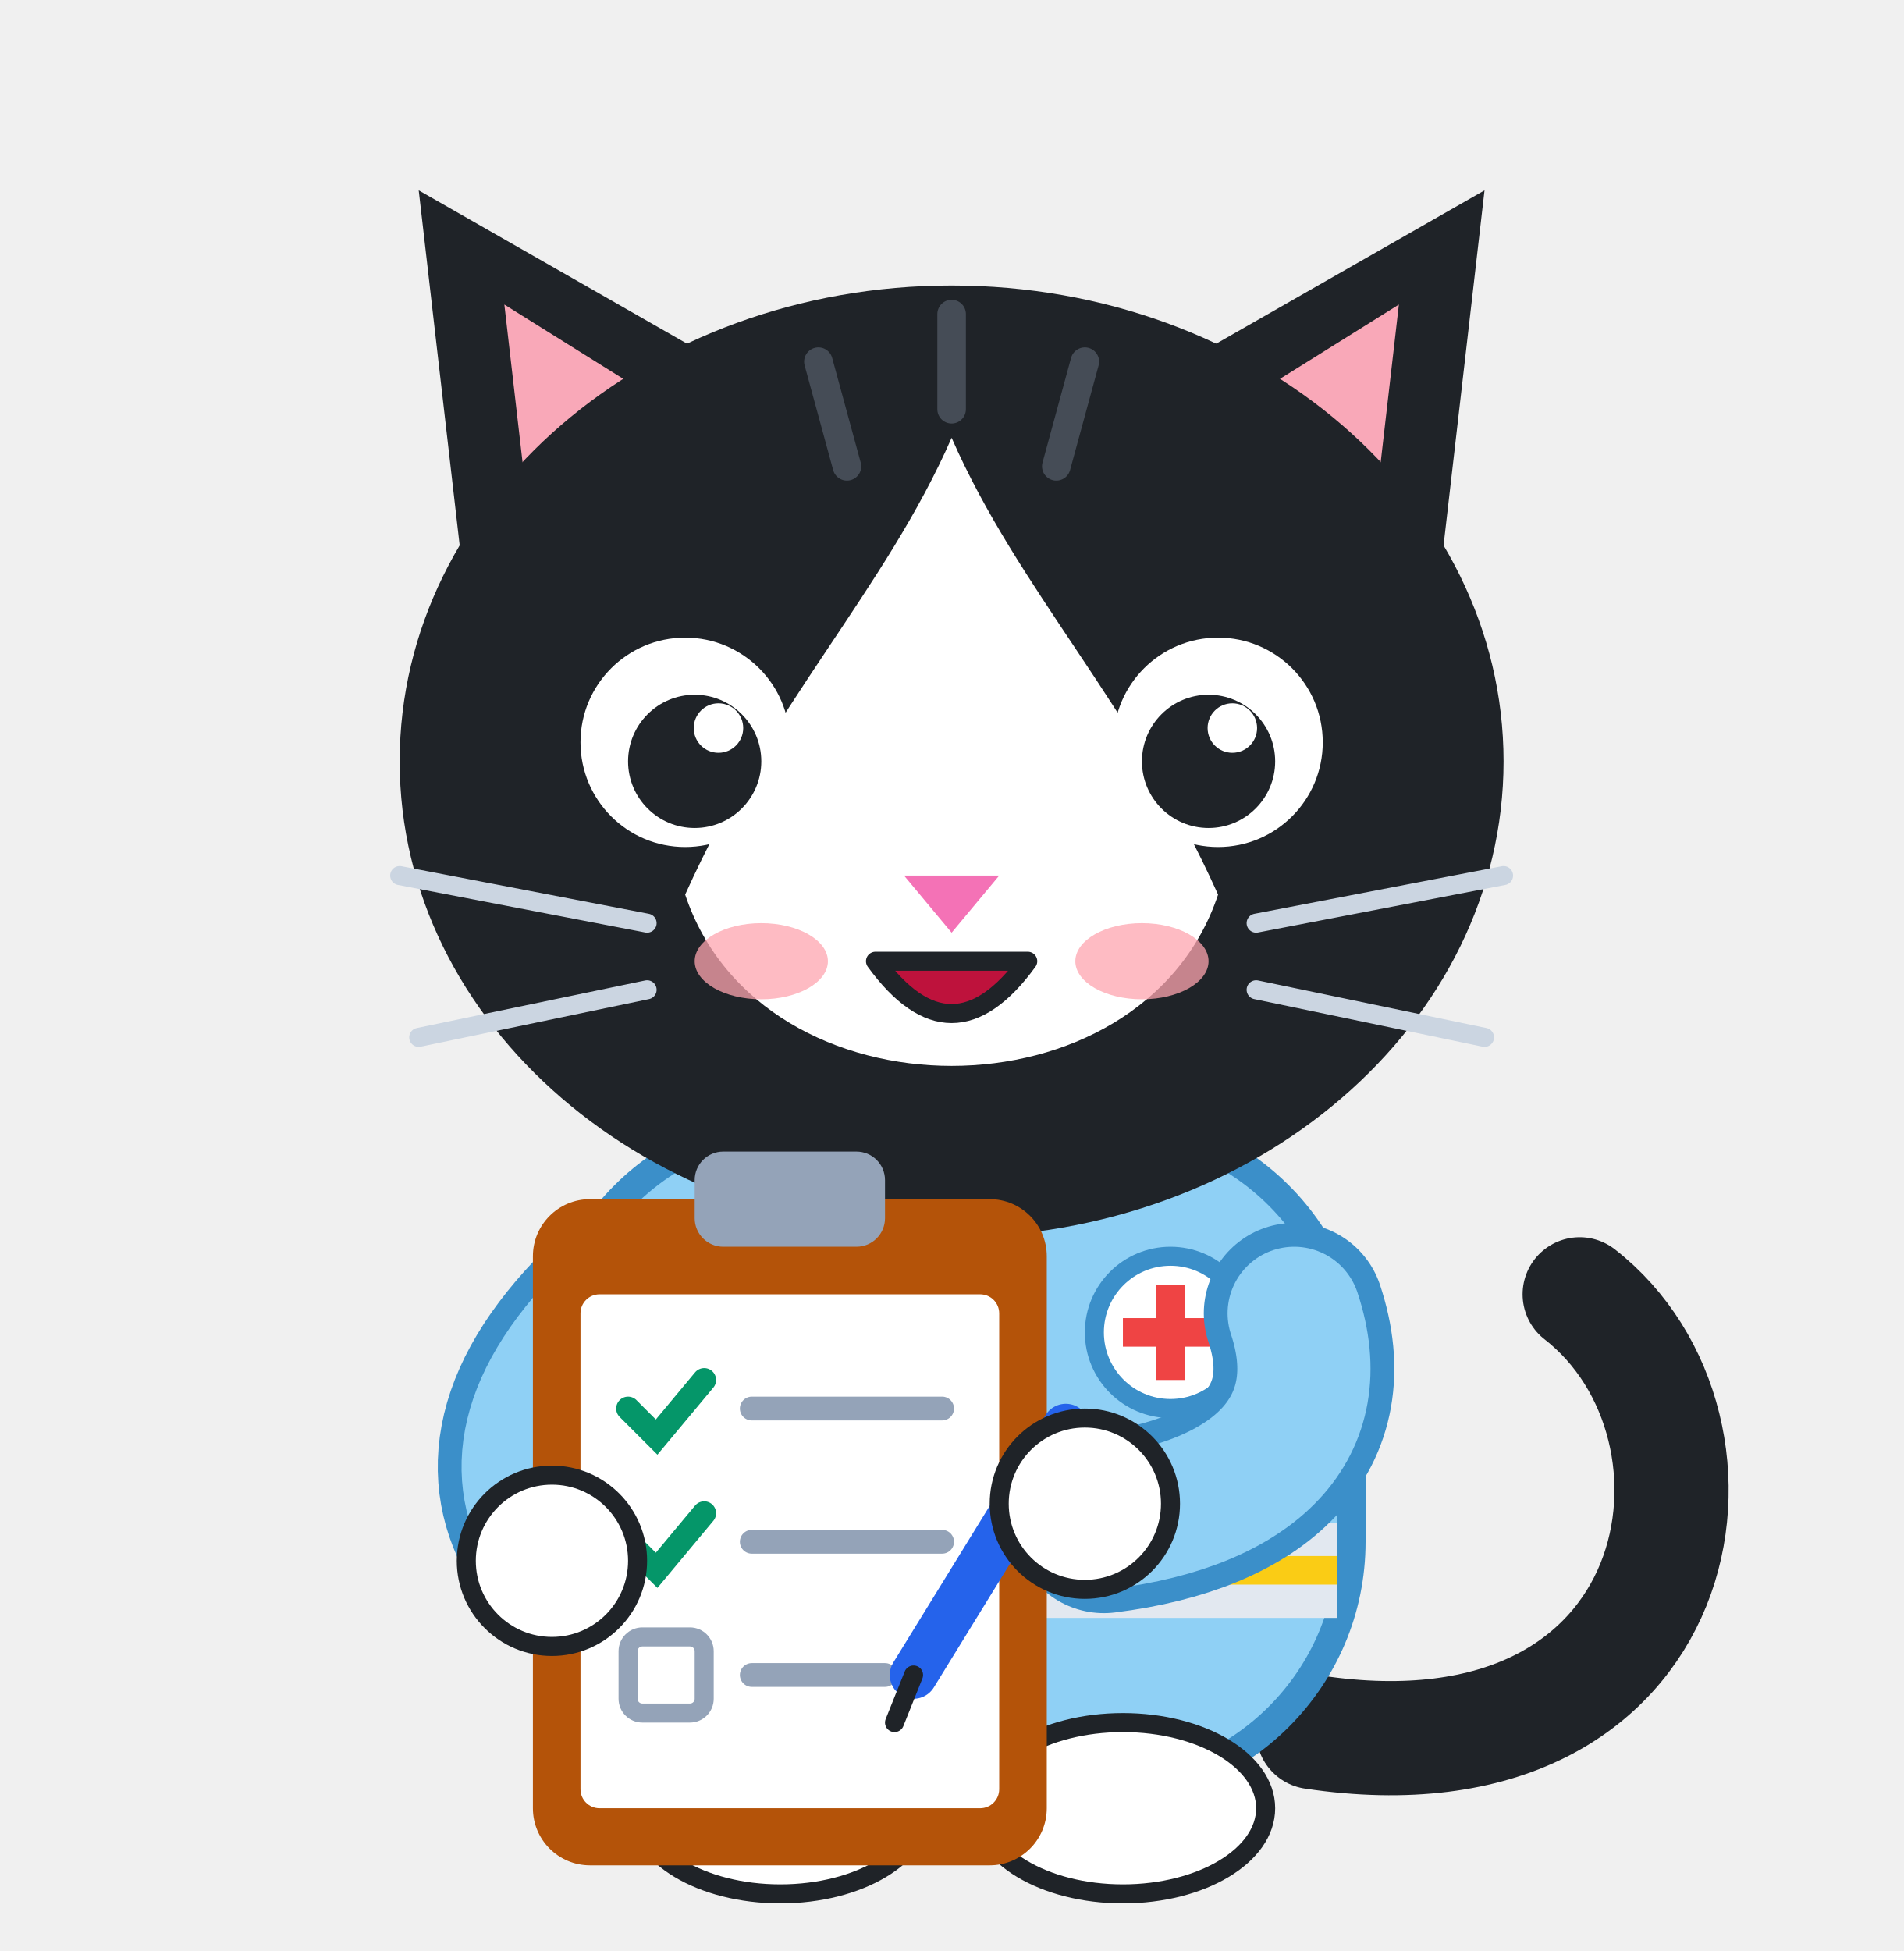
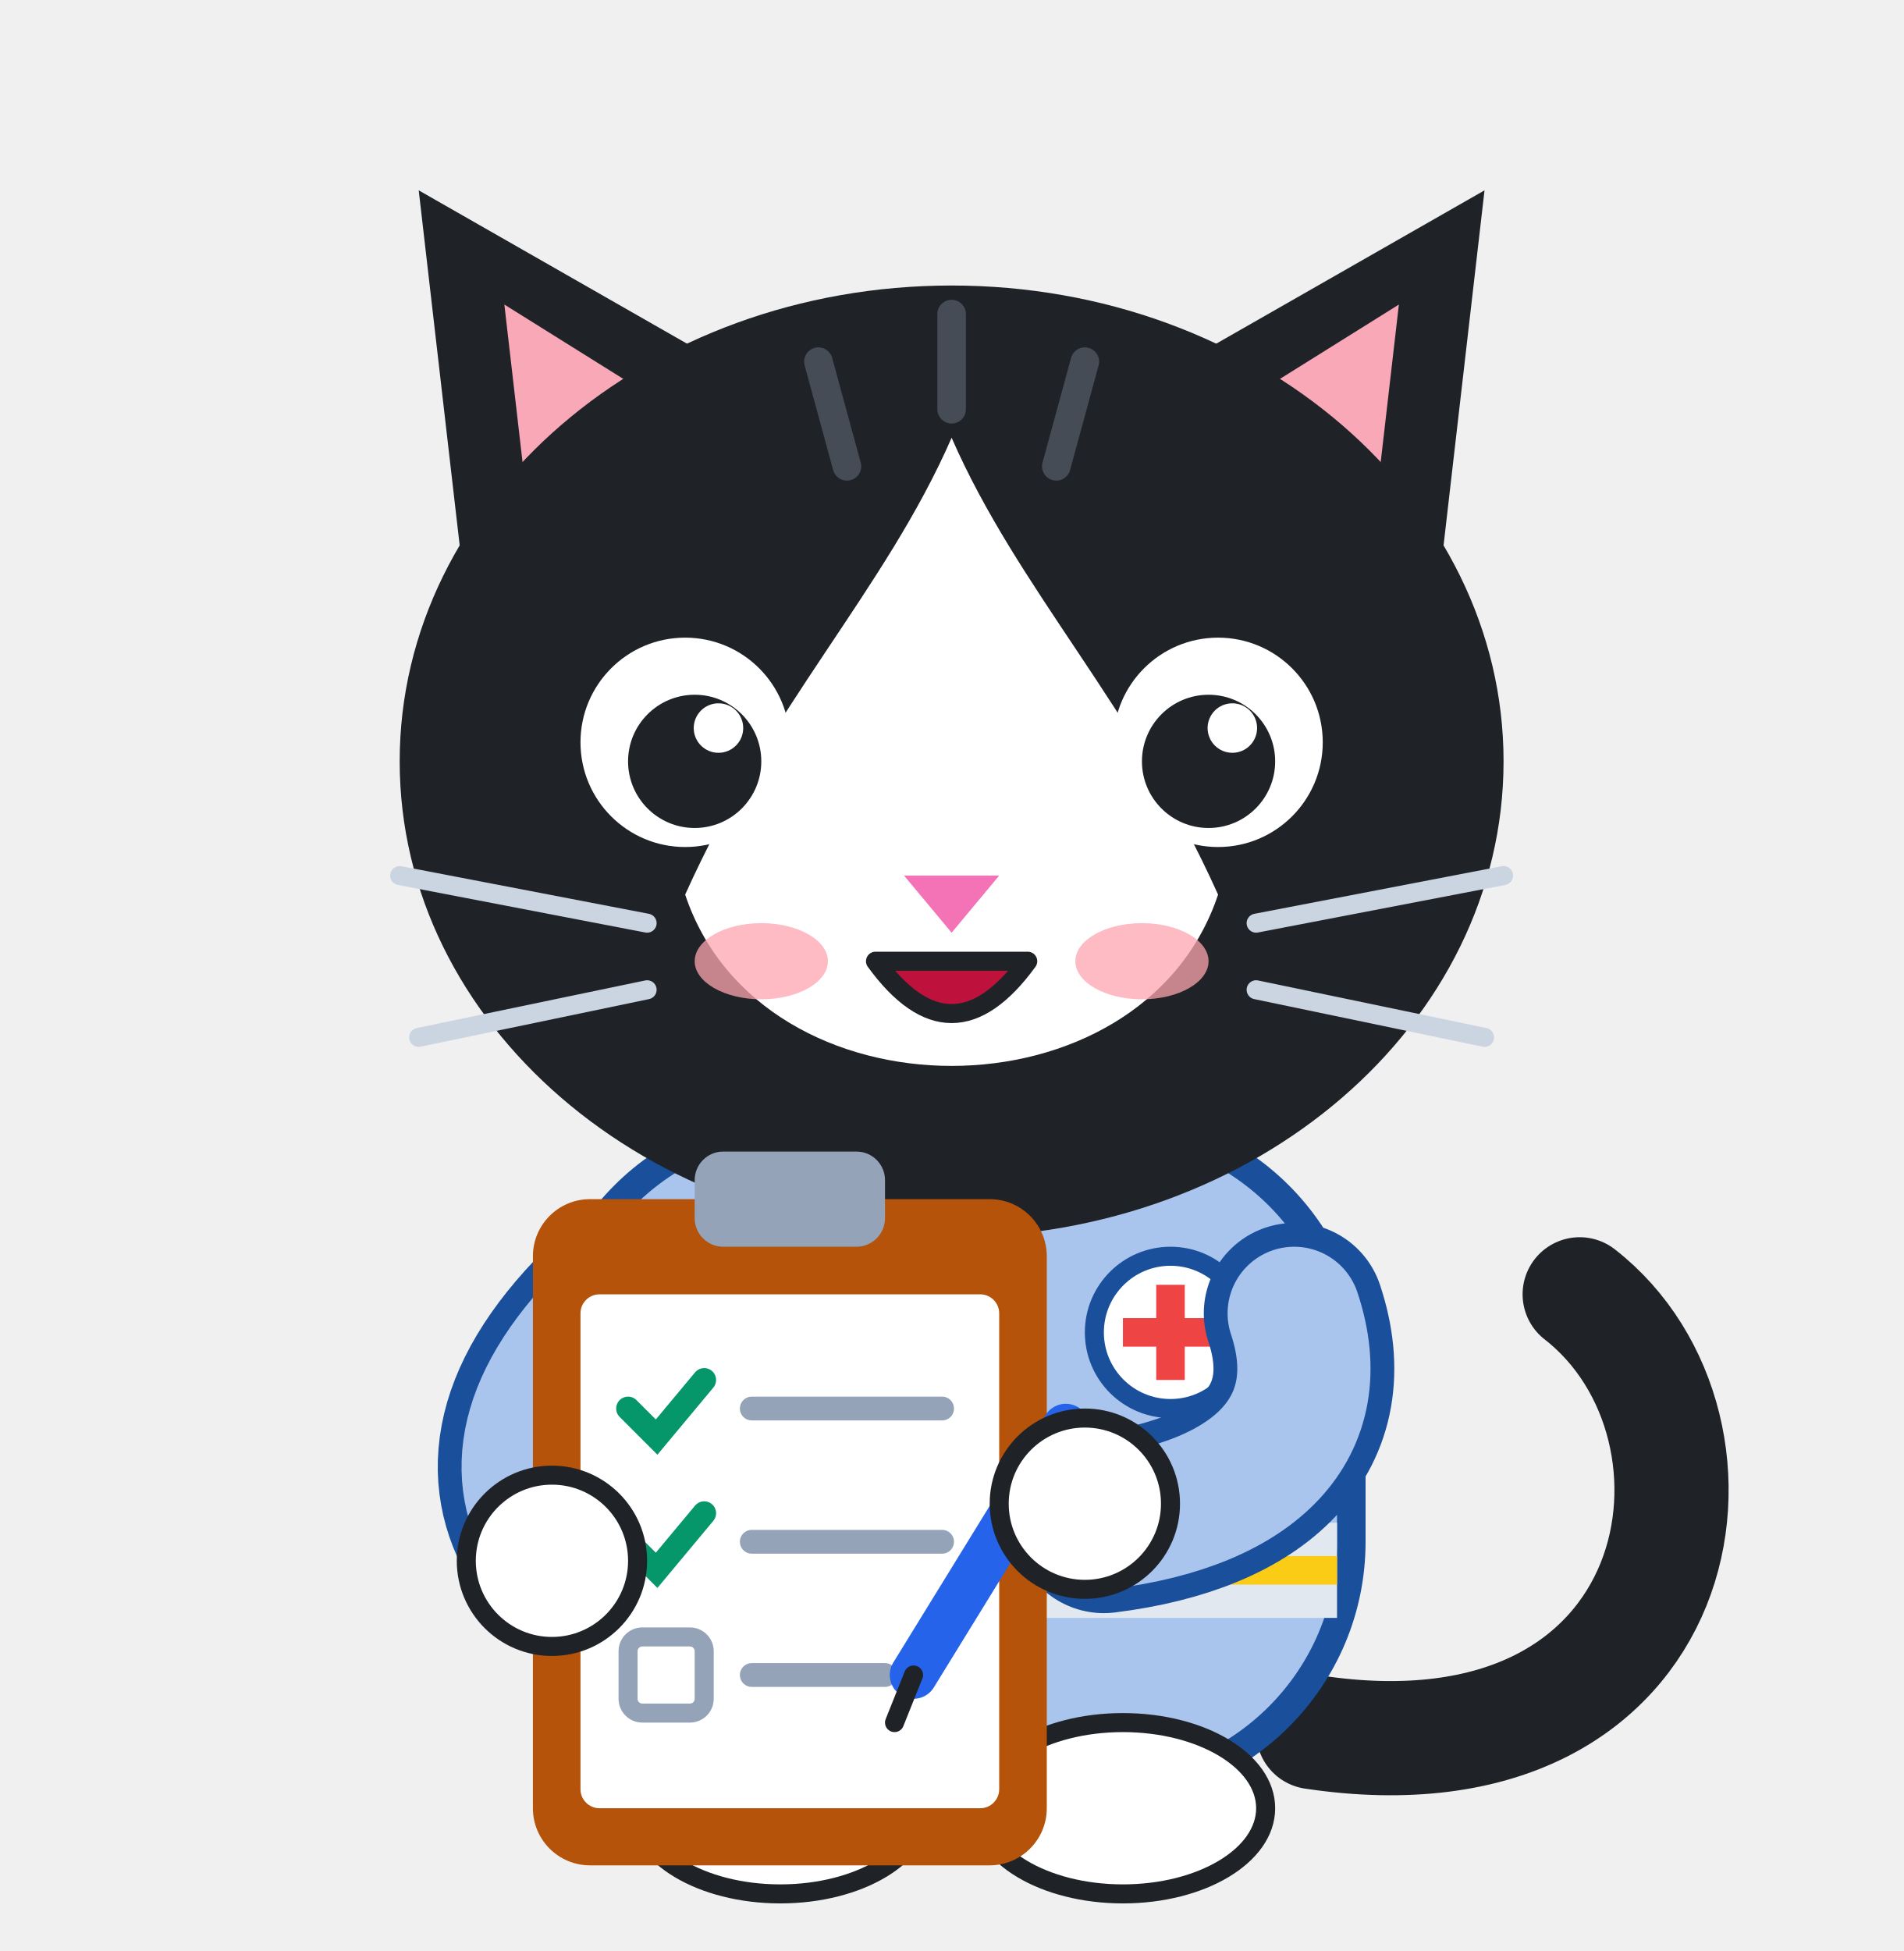
<svg xmlns="http://www.w3.org/2000/svg" viewBox="0 0 200 205" role="img" aria-label="แมวถือคลิปบอร์ดเช็กสต๊อก">
  <g class="body">
    <path d="M138 182 C178 188 184 150 166 136" fill="none" stroke="#1f2328" stroke-width="12" stroke-linecap="round" />
-     <rect x="58" y="118" width="84" height="70" rx="26" fill="#8fd0f5" stroke="#3b8fc9" stroke-width="3" />
+     <rect x="58" y="118" width="84" height="70" rx="26" fill="#a9c5ee" stroke="#1a4f9c" stroke-width="3" />
    <path d="M86 119 L100 140 L114 119 Z" fill="#fff" />
    <rect x="59.5" y="160" width="81" height="10" fill="#e2e8f0" />
    <rect x="59.5" y="163.5" width="81" height="3" fill="#facc15" />
-     <circle cx="123" cy="140" r="8" fill="#fff" stroke="#3b8fc9" stroke-width="2" />
+     <circle cx="123" cy="140" r="8" fill="#fff" stroke="#1a4f9c" stroke-width="2" />
    <path d="M123 135v10M118 140h10" stroke="#ef4444" stroke-width="3" />
    <ellipse cx="82" cy="190" rx="15" ry="9" fill="#fff" stroke="#1f2328" stroke-width="2" />
    <ellipse cx="118" cy="190" rx="15" ry="9" fill="#fff" stroke="#1f2328" stroke-width="2" />
  </g>
  <g class="head">
    <path d="M50 72 L44 20 L86 44 Z" fill="#1f2328" />
    <path d="M150 72 L156 20 L114 44 Z" fill="#1f2328" />
    <path d="M56 58 L53 32 L77 47 Z" fill="#f9a8b8" />
    <path d="M144 58 L147 32 L123 47 Z" fill="#f9a8b8" />
    <ellipse cx="100" cy="80" rx="58" ry="50" fill="#1f2328" />
    <path d="M86 38 l3 11 M100 33 v10 M114 38 l-3 11" stroke="#454c56" stroke-width="3" stroke-linecap="round" />
    <path d="M100 46 C93 62 81 74 72 94 C80 118 120 118 128 94 C119 74 107 62 100 46 Z" fill="#fff" />
    <circle cx="72" cy="78" r="11" fill="#fff" />
    <circle cx="73" cy="80" r="7" fill="#1f2328" />
    <circle cx="75.5" cy="76.5" r="2.6" fill="#fff" />
    <circle cx="128" cy="78" r="11" fill="#fff" />
    <circle cx="127" cy="80" r="7" fill="#1f2328" />
    <circle cx="129.5" cy="76.5" r="2.6" fill="#fff" />
    <ellipse cx="80" cy="101" rx="7" ry="4" fill="#fda4af" opacity=".75" />
    <ellipse cx="120" cy="101" rx="7" ry="4" fill="#fda4af" opacity=".75" />
    <path d="M95 92 h10 l-5 6 z" fill="#f472b6" />
    <path d="M92 101 q8 11 16 0 z" fill="#be123c" stroke="#1f2328" stroke-width="2" stroke-linejoin="round" />
    <path d="M68 97 L42 92 M68 104 L44 109 M132 97 L158 92 M132 104 L156 109" stroke="#cbd5e1" stroke-width="2" stroke-linecap="round" />
  </g>
-   <path d="M64 138 C54 148 54 156 58 162" fill="none" stroke="#3b8fc9" stroke-width="19" stroke-linecap="round" />
-   <path d="M64 138 C54 148 54 156 58 162" fill="none" stroke="#8fd0f5" stroke-width="14" stroke-linecap="round" />
-   <path d="M136 138 C140 150 132 158 116 160" fill="none" stroke="#3b8fc9" stroke-width="19" stroke-linecap="round" />
-   <path d="M136 138 C140 150 132 158 116 160" fill="none" stroke="#8fd0f5" stroke-width="14" stroke-linecap="round" />
+   <path d="M64 138 C54 148 54 156 58 162" fill="none" stroke="#1a4f9c" stroke-width="19" stroke-linecap="round" />
+   <path d="M64 138 C54 148 54 156 58 162" fill="none" stroke="#a9c5ee" stroke-width="14" stroke-linecap="round" />
+   <path d="M136 138 C140 150 132 158 116 160" fill="none" stroke="#1a4f9c" stroke-width="19" stroke-linecap="round" />
+   <path d="M136 138 C140 150 132 158 116 160" fill="none" stroke="#a9c5ee" stroke-width="14" stroke-linecap="round" />
  <rect x="56" y="126" width="54" height="70" rx="6" fill="#b45309" />
  <rect x="61" y="136" width="44" height="54" rx="2" fill="#fff" />
  <rect x="73" y="121" width="20" height="10" rx="3" fill="#94a3b8" />
  <path d="M66 148 l3 3 5 -6 M66 162 l3 3 5 -6" stroke="#059669" stroke-width="2.5" fill="none" stroke-linecap="round" />
  <path d="M79 148 h20 M79 162 h20 M79 176 h14" stroke="#94a3b8" stroke-width="2.5" stroke-linecap="round" />
  <rect x="66" y="172" width="8" height="8" rx="1.5" fill="none" stroke="#94a3b8" stroke-width="2" />
  <circle cx="58" cy="164" r="9" fill="#fff" stroke="#1f2328" stroke-width="2" />
  <path d="M112 150 L96 176" stroke="#2563eb" stroke-width="5" stroke-linecap="round" />
  <path d="M96 176 l-2 5" stroke="#1f2328" stroke-width="2" stroke-linecap="round" />
  <circle cx="114" cy="158" r="9" fill="#fff" stroke="#1f2328" stroke-width="2" />
</svg>
